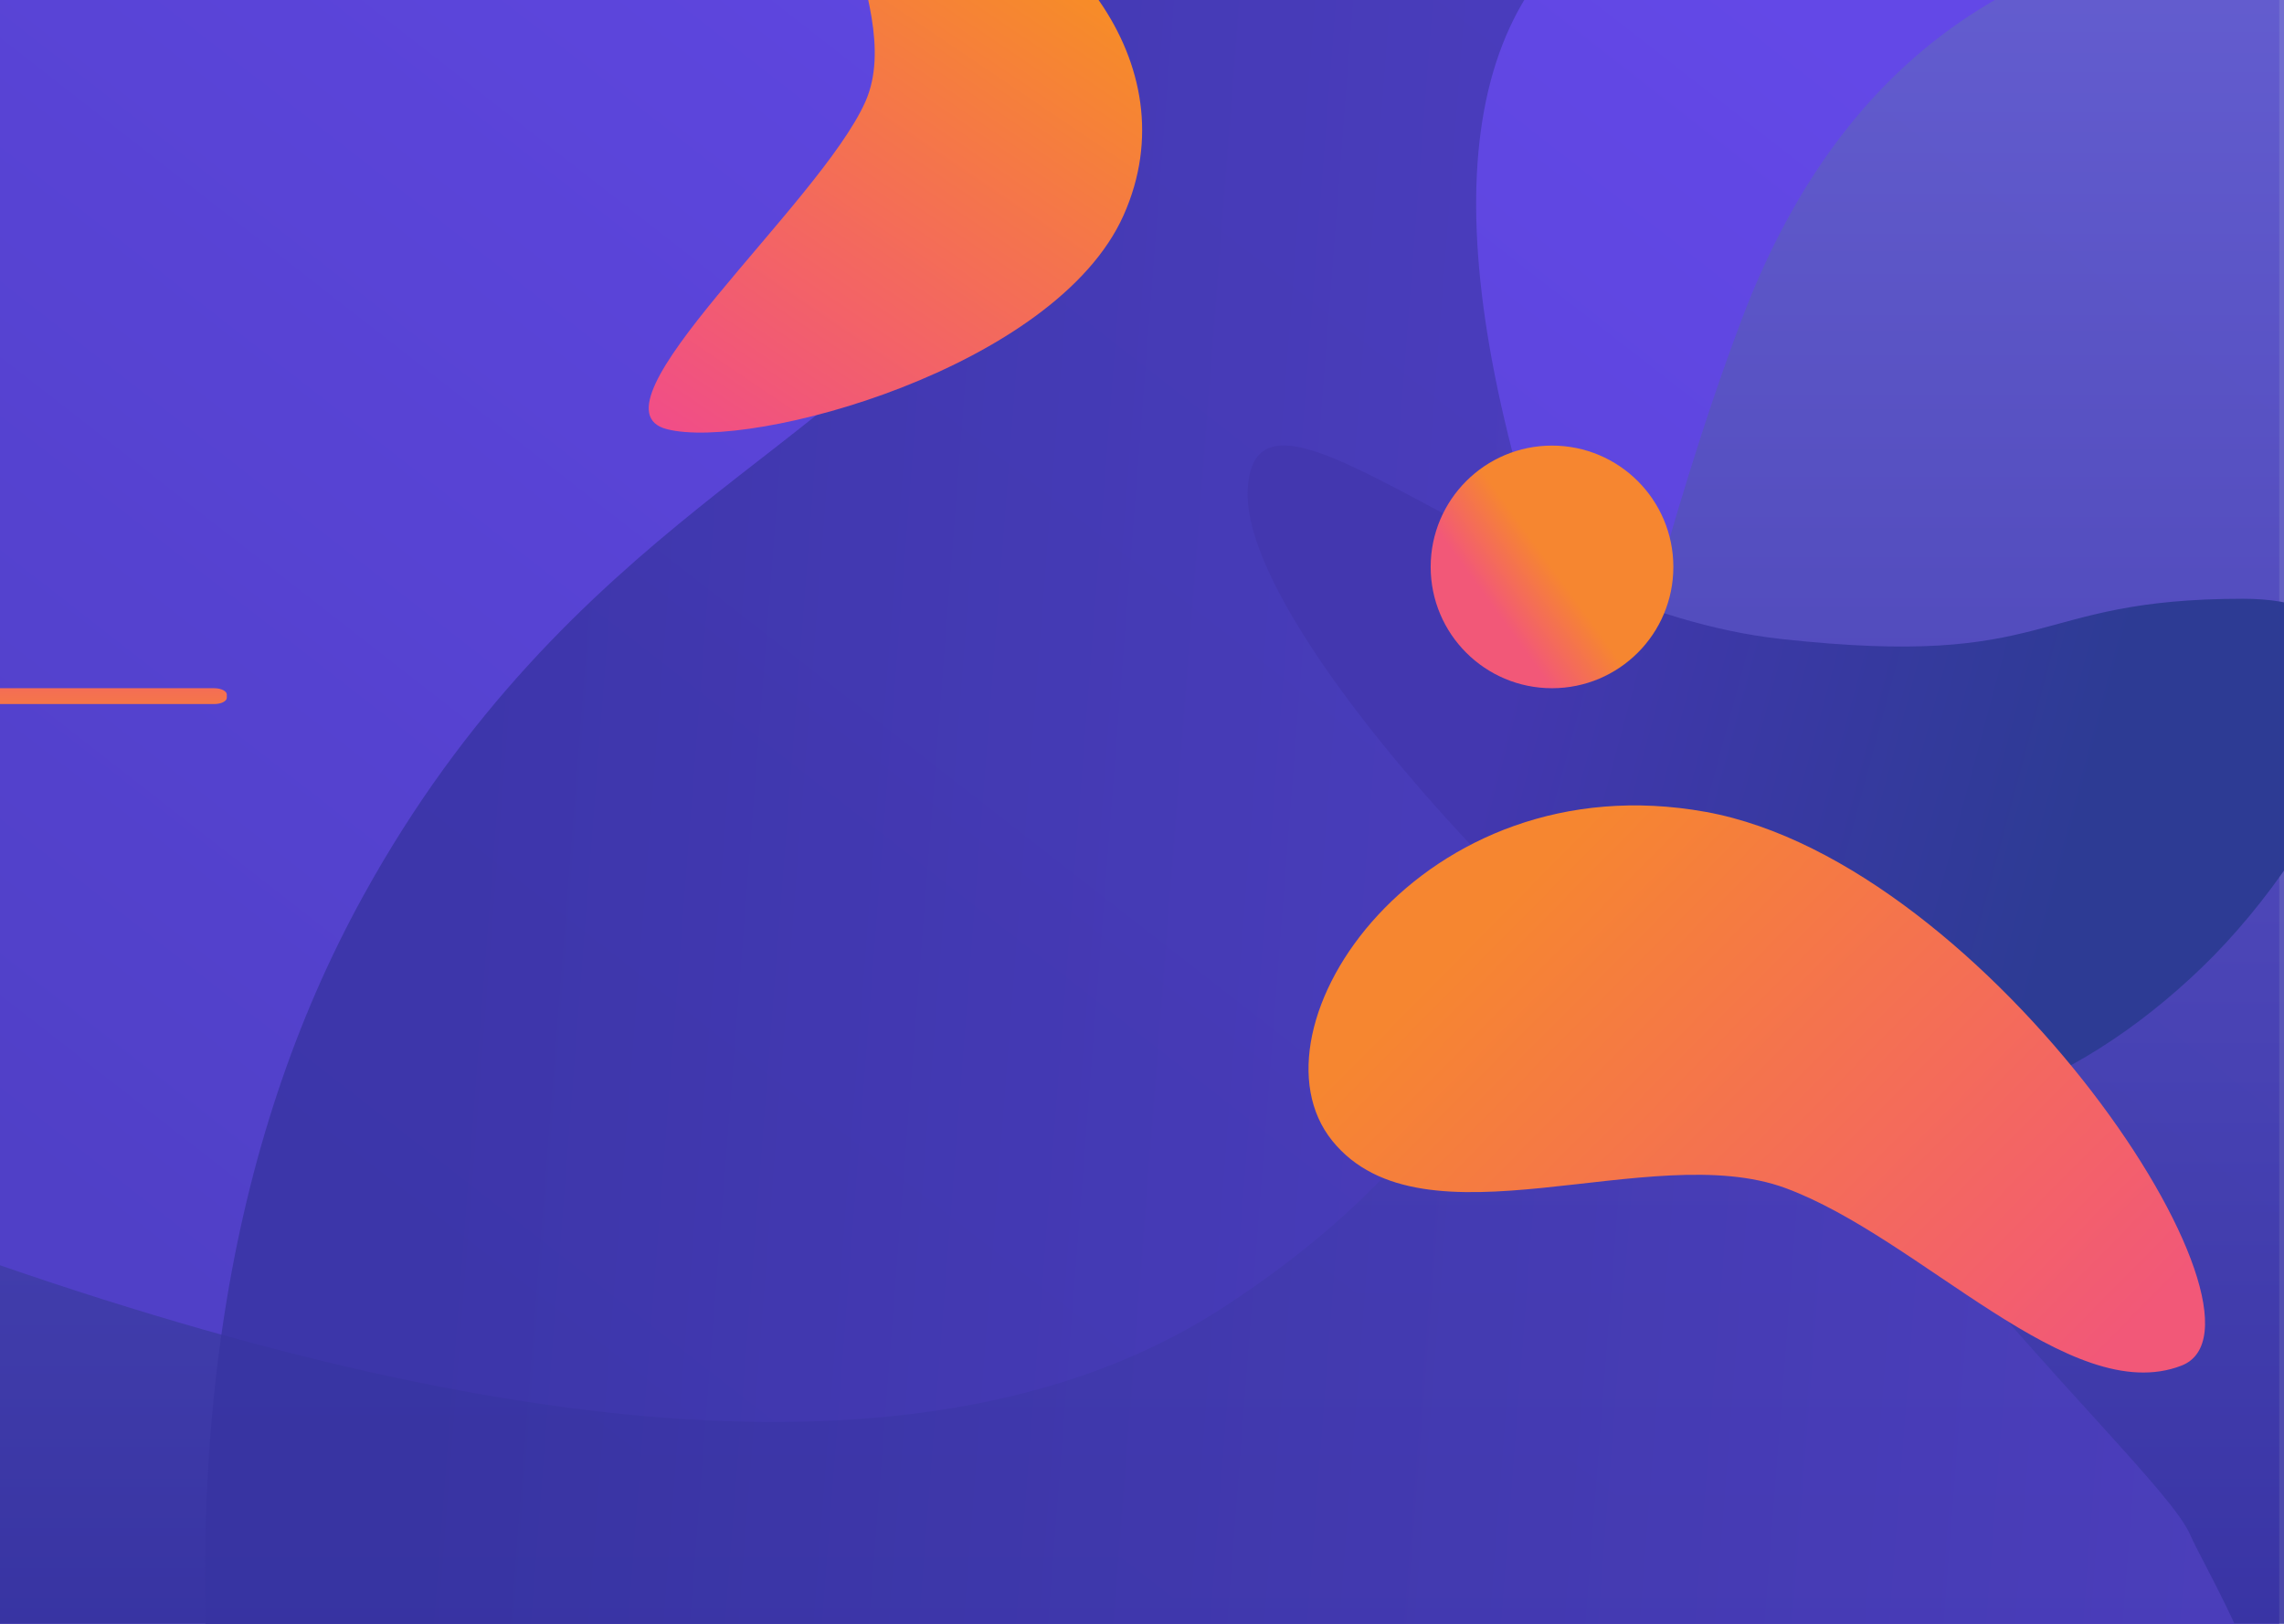
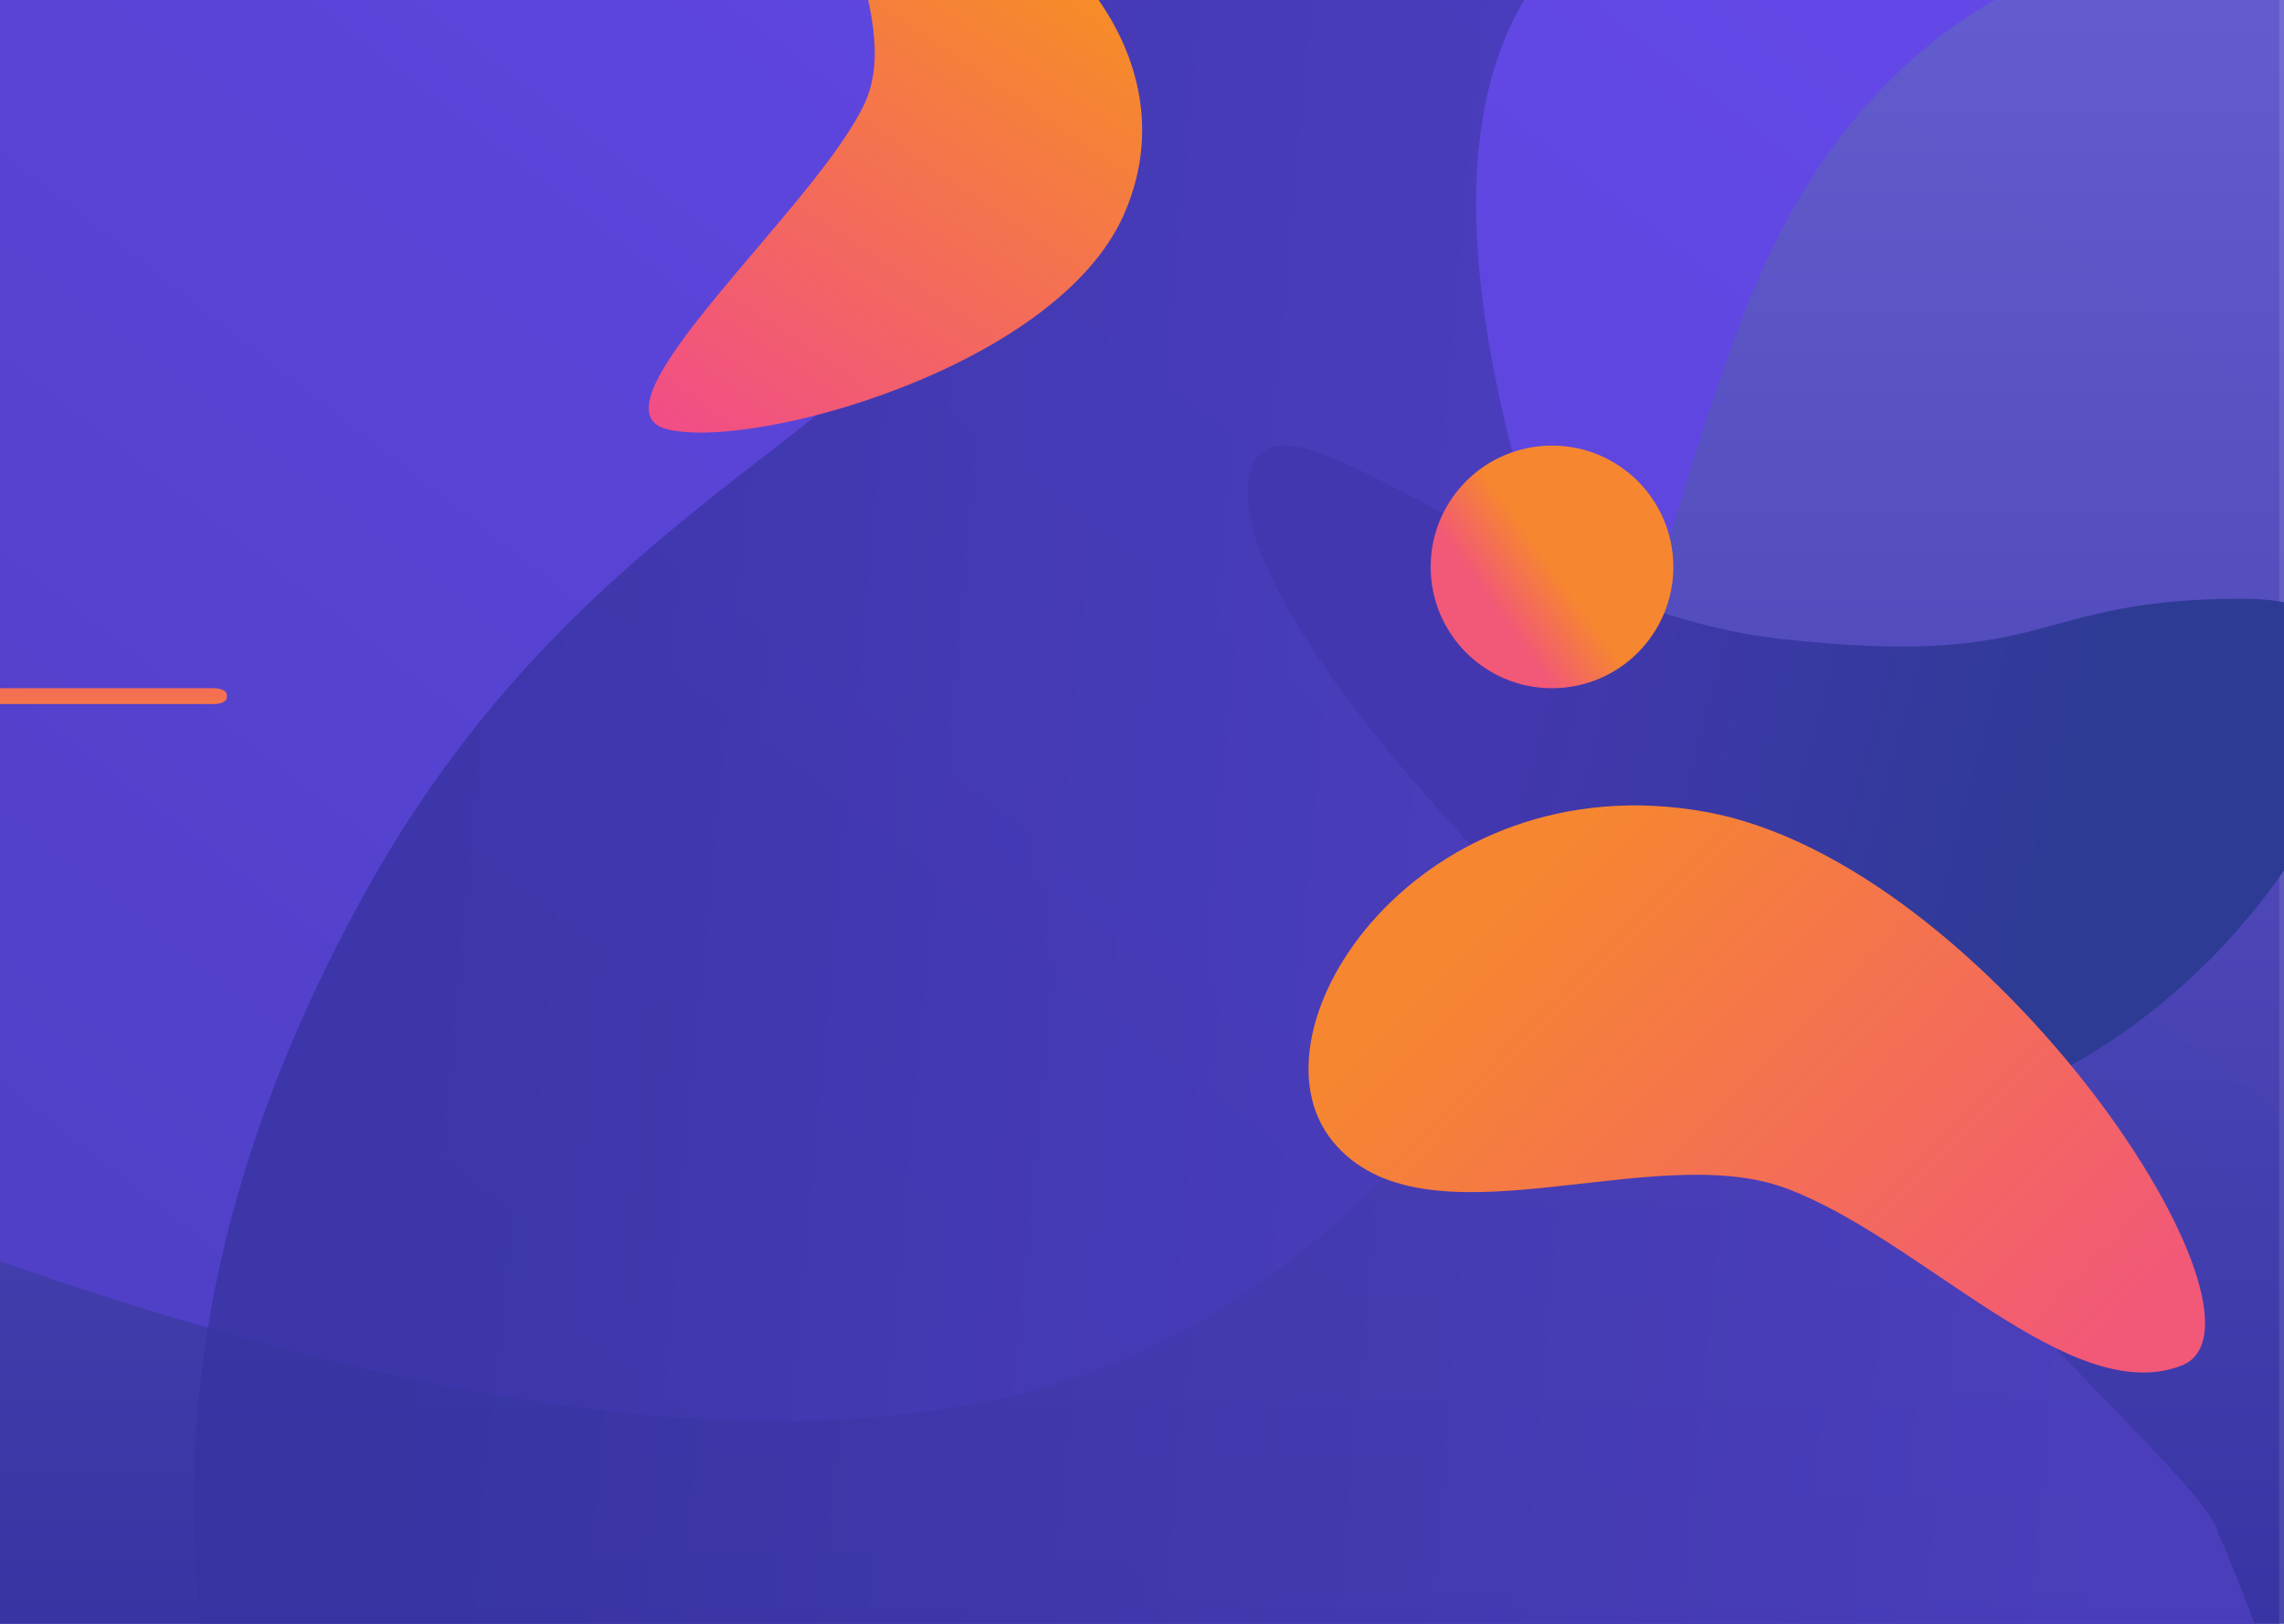
<svg xmlns="http://www.w3.org/2000/svg" width="1440px" height="1024px" viewBox="0 0 1440 1024" version="1.1">
  <defs>
    <linearGradient x1="2.5%" y1="73.248%" x2="80.972%" y2="2.467%" id="linearGradient-1">
      <stop stop-color="#5040C7" offset="0%" />
      <stop stop-color="#6348E7" offset="100%" />
    </linearGradient>
    <linearGradient x1="50%" y1="0%" x2="50%" y2="100%" id="linearGradient-2">
      <stop stop-color="#6561CD" stop-opacity="0.9" offset="0%" />
      <stop stop-color="#35329E" stop-opacity="0.9" offset="100%" />
    </linearGradient>
    <linearGradient x1="9.943%" y1="71.72%" x2="96.488%" y2="78.681%" id="linearGradient-3">
      <stop stop-color="#3733A1" offset="0%" />
      <stop stop-color="#4F40C0" offset="100%" />
    </linearGradient>
    <linearGradient x1="50%" y1="139.734%" x2="114.265%" y2="31.231%" id="linearGradient-4">
      <stop stop-color="#F04791" offset="0%" />
      <stop stop-color="#F78F23" offset="100%" />
    </linearGradient>
    <linearGradient x1="22.602%" y1="41.262%" x2="76.218%" y2="50%" id="linearGradient-5">
      <stop stop-color="#4337AF" offset="0%" />
      <stop stop-color="#2D3B94" offset="100%" />
    </linearGradient>
    <linearGradient x1="26.054%" y1="67.346%" x2="50%" y2="50%" id="linearGradient-6">
      <stop stop-color="#F25878" offset="0%" />
      <stop stop-color="#F68630" offset="100%" />
    </linearGradient>
    <linearGradient x1="94.272%" y1="88.511%" x2="9.881%" y2="35.849%" id="linearGradient-7">
      <stop stop-color="#F25878" offset="0%" />
      <stop stop-color="#F68630" offset="100%" />
    </linearGradient>
    <linearGradient x1="41.789%" y1="-184.733%" x2="41.789%" y2="292.003%" id="linearGradient-8">
      <stop stop-color="#F25E6D" offset="0%" />
      <stop stop-color="#F68630" offset="100%" />
    </linearGradient>
  </defs>
  <g id="Page-1" stroke="none" stroke-width="1" fill="none" fill-rule="evenodd">
    <g id="Desktop-HD">
-       <polygon id="Rectangle" fill="url(#linearGradient-1)" points="-3 0 1437 0 1437 1024 -3 1024" />
-       <path d="M0,797.91 C353.33,920.013 610.241,928.98 770.731,824.813 C1011.467,668.562 996.687,471.101 1097.755,202.372 C1165.133,23.22 1298.045,-59.68 1496.492,-46.325 L1440,1024 L0,1024 L0,797.91 Z" id="Path" fill="url(#linearGradient-2)" />
-       <path d="M137.987,1149.401 C112.366,916.433 142.724,721.594 229.063,564.884 C358.571,329.819 539.248,278.835 602.521,169.859 C644.703,97.209 637.279,4.913 580.248,-107.028 L1030.85,-63.948 C920.321,-8.22 901.257,131.034 973.659,353.814 C1082.262,687.985 1358.11,915.575 1380.875,967.881 C1395.705,1001.956 1489.564,1144.432 1440,1315.322 C1439.227,1317.986 1400.976,1308.688 1325.244,1287.428 L137.987,1149.401 Z" id="Path-2" fill-opacity="0.8" fill="url(#linearGradient-3)" />
+       <polygon id="Rectangle-Copy" fill="url(#linearGradient-1)" points="0 0 1437 0 1437 1024 0 1024" />
+       <path d="M0,795.364 C353.33,919.164 610.241,928.98 770.731,824.813 C1011.467,668.562 996.687,471.101 1097.755,202.372 C1165.133,23.22 1298.045,-59.68 1496.492,-46.325 L1440,1024 L0,1024 L0,795.364 Z" id="Path" fill="url(#linearGradient-2)" />
+       <path d="M126.979,1024 C108.696,874.633 142.724,721.594 229.063,564.884 C358.571,329.819 539.248,278.835 602.521,169.859 C644.703,97.209 637.279,4.913 580.248,-107.028 L1030.85,-63.948 C920.321,-8.22 901.257,131.034 973.659,353.814 C1082.262,687.985 1373.803,909.847 1396.568,962.154 C1406.454,984.87 1414.702,1005.486 1421.31,1024 L126.979,1024 Z" id="Path-2" fill-opacity="0.8" fill="url(#linearGradient-3)" />
      <path d="M420.44,270.638 C366.96,256.895 516.749,128.838 545.565,64.198 C574.38,-0.442 483.863,-103.303 576.522,-79.492 C669.18,-55.68 751.297,39.492 708.39,135.743 C665.483,231.994 473.919,284.382 420.44,270.638 Z" id="Path-3" fill="url(#linearGradient-4)" />
      <path d="M786.645,308.624 C781.674,401.279 1014.539,639.136 1107.689,685.795 C1200.839,732.453 1307.844,687.694 1388.321,610 C1468.797,532.306 1550.939,377.596 1414.243,377.596 C1277.547,377.596 1296.932,422.078 1122.865,402.949 C948.798,383.819 791.616,215.97 786.645,308.624 Z" id="Path-4" fill="url(#linearGradient-5)" />
      <circle id="Oval" fill="url(#linearGradient-6)" cx="978.5" cy="357.5" r="76.5" />
      <path d="M839.977,719.426 C782.627,648.472 895.924,479.539 1075.439,512 C1254.955,544.461 1445.459,834.041 1375.338,861.197 C1305.218,888.353 1211.005,780.74 1125.703,749.229 C1040.401,717.719 897.326,790.38 839.977,719.426 Z" id="Path-5" fill="url(#linearGradient-7)" />
      <path d="M-54,434 L135,434 C139.418,434 143,435.791 143,438 L143,440 C143,442.209 139.418,444 135,444 L-54,444 C-58.418,444 -62,442.209 -62,440 L-62,438 C-62,435.791 -58.418,434 -54,434 Z" id="Rectangle" fill="url(#linearGradient-8)" />
    </g>
  </g>
</svg>
